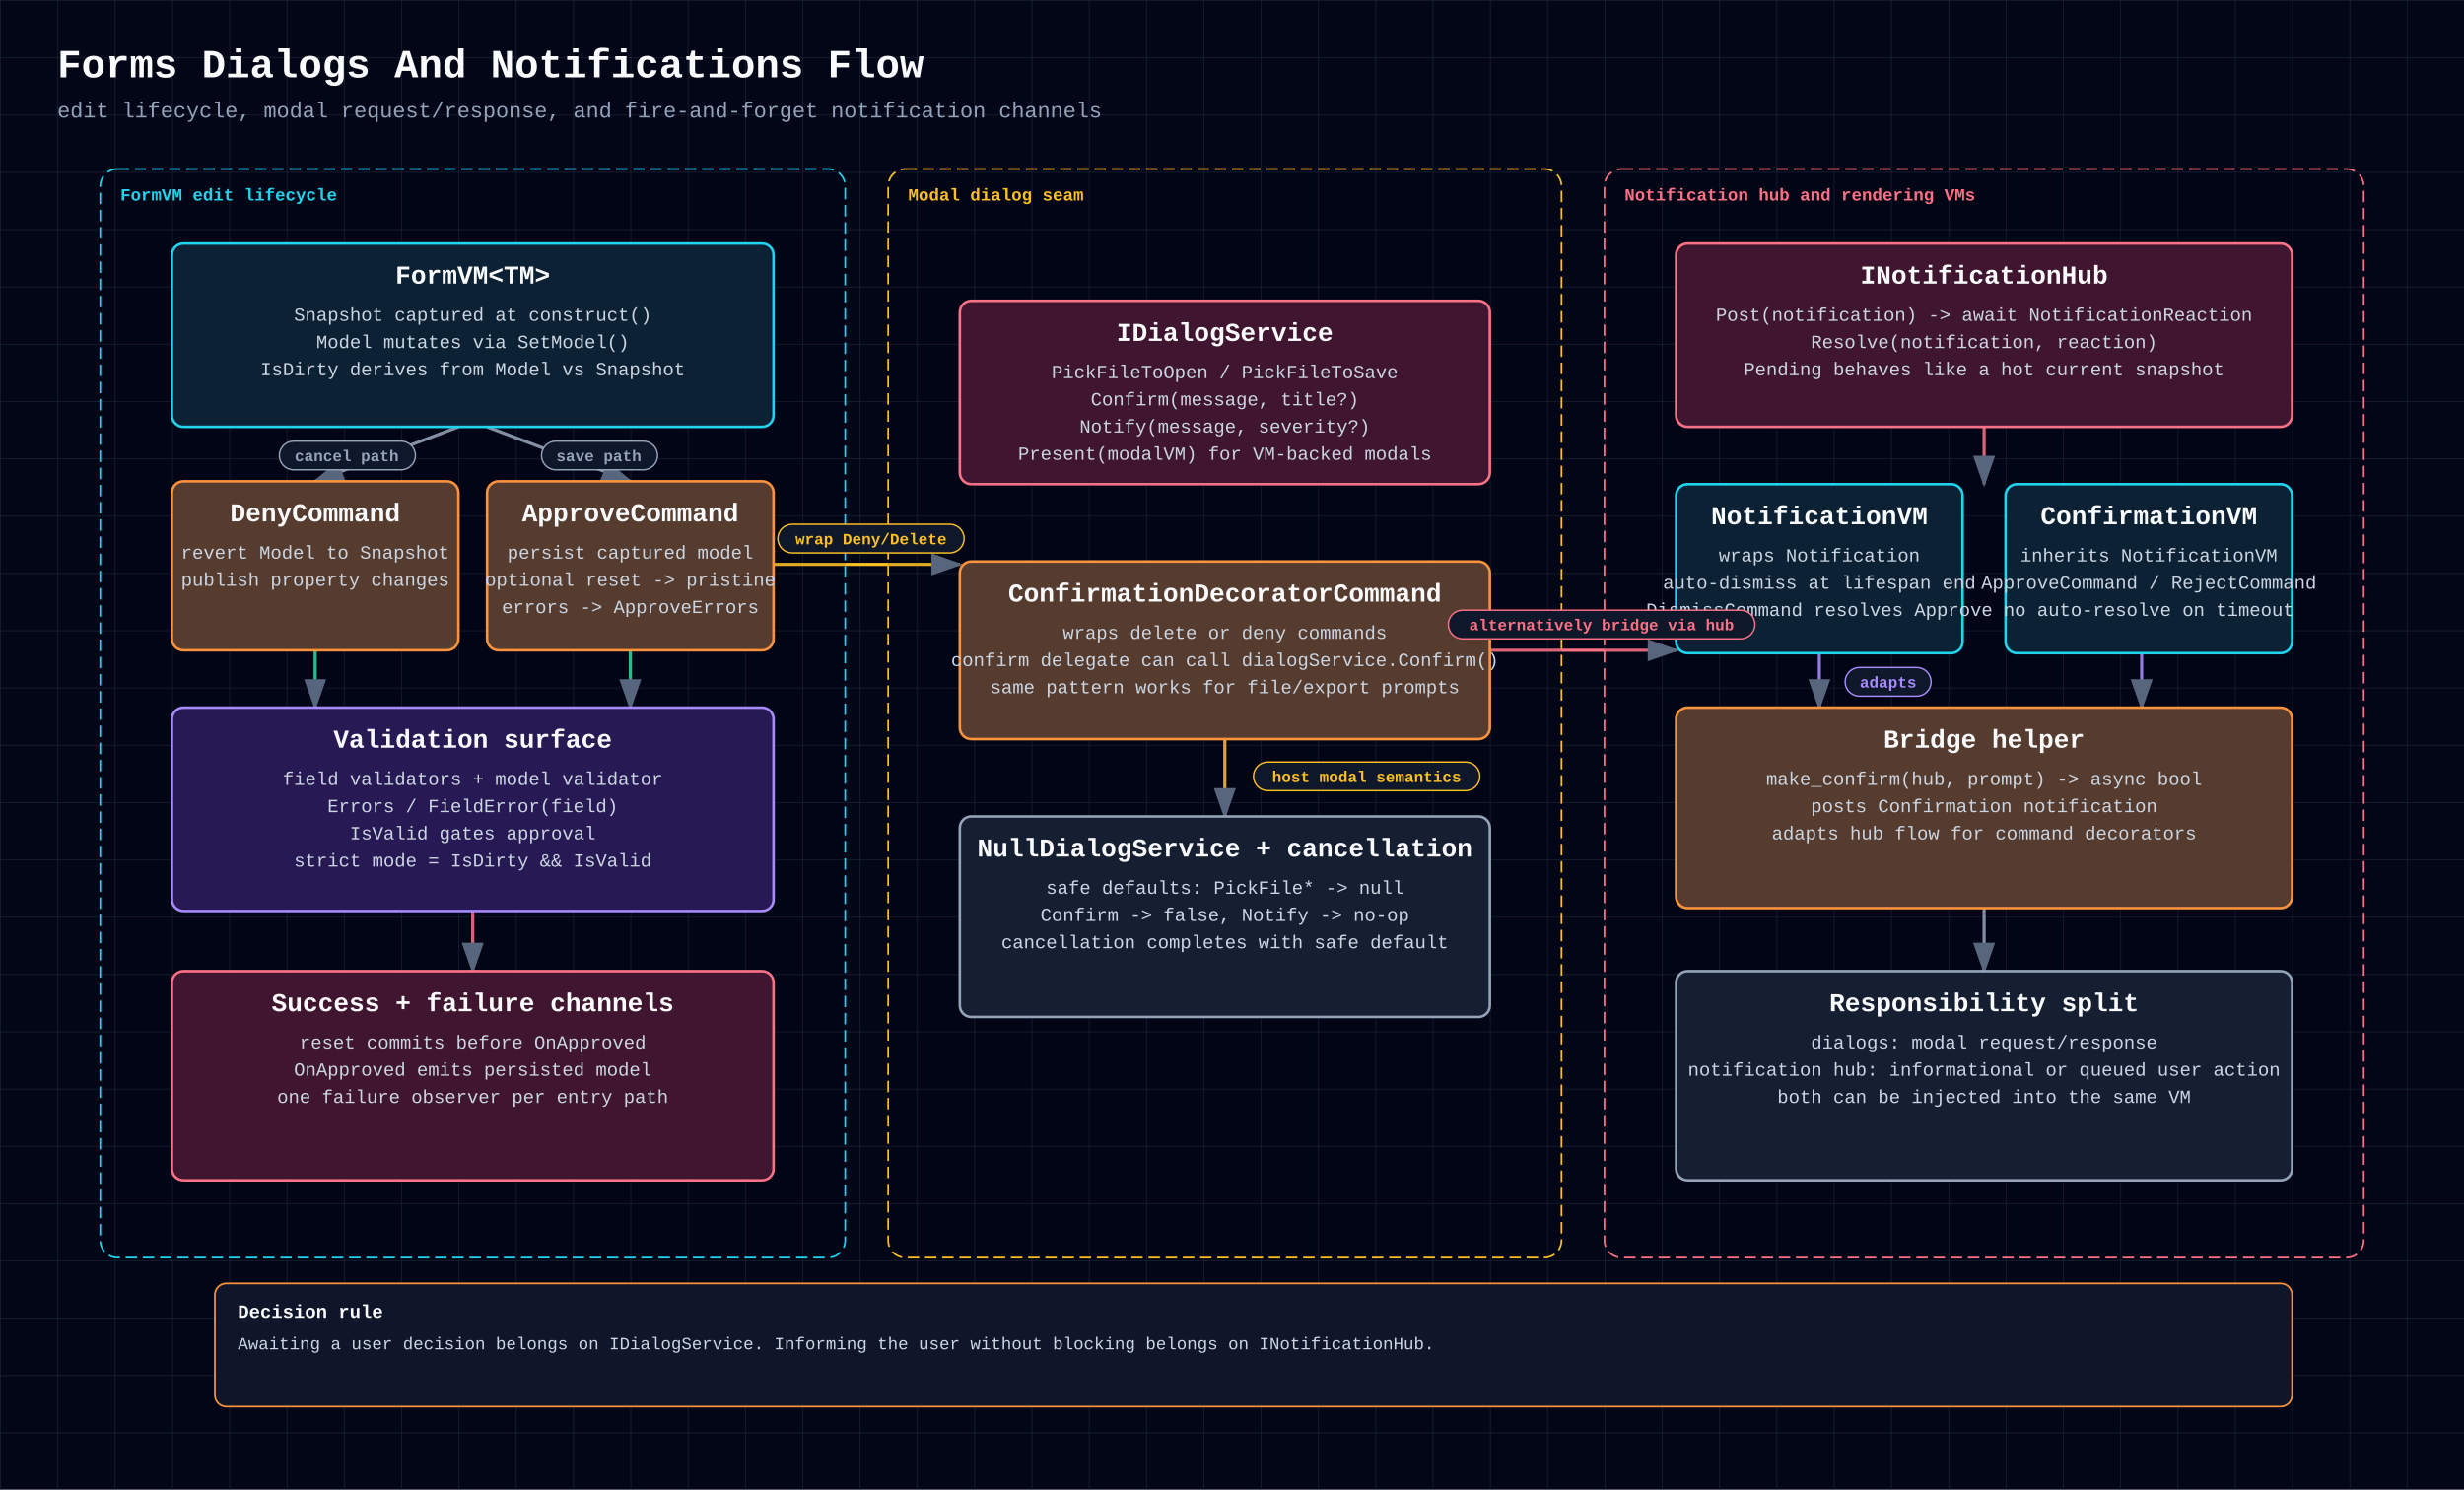
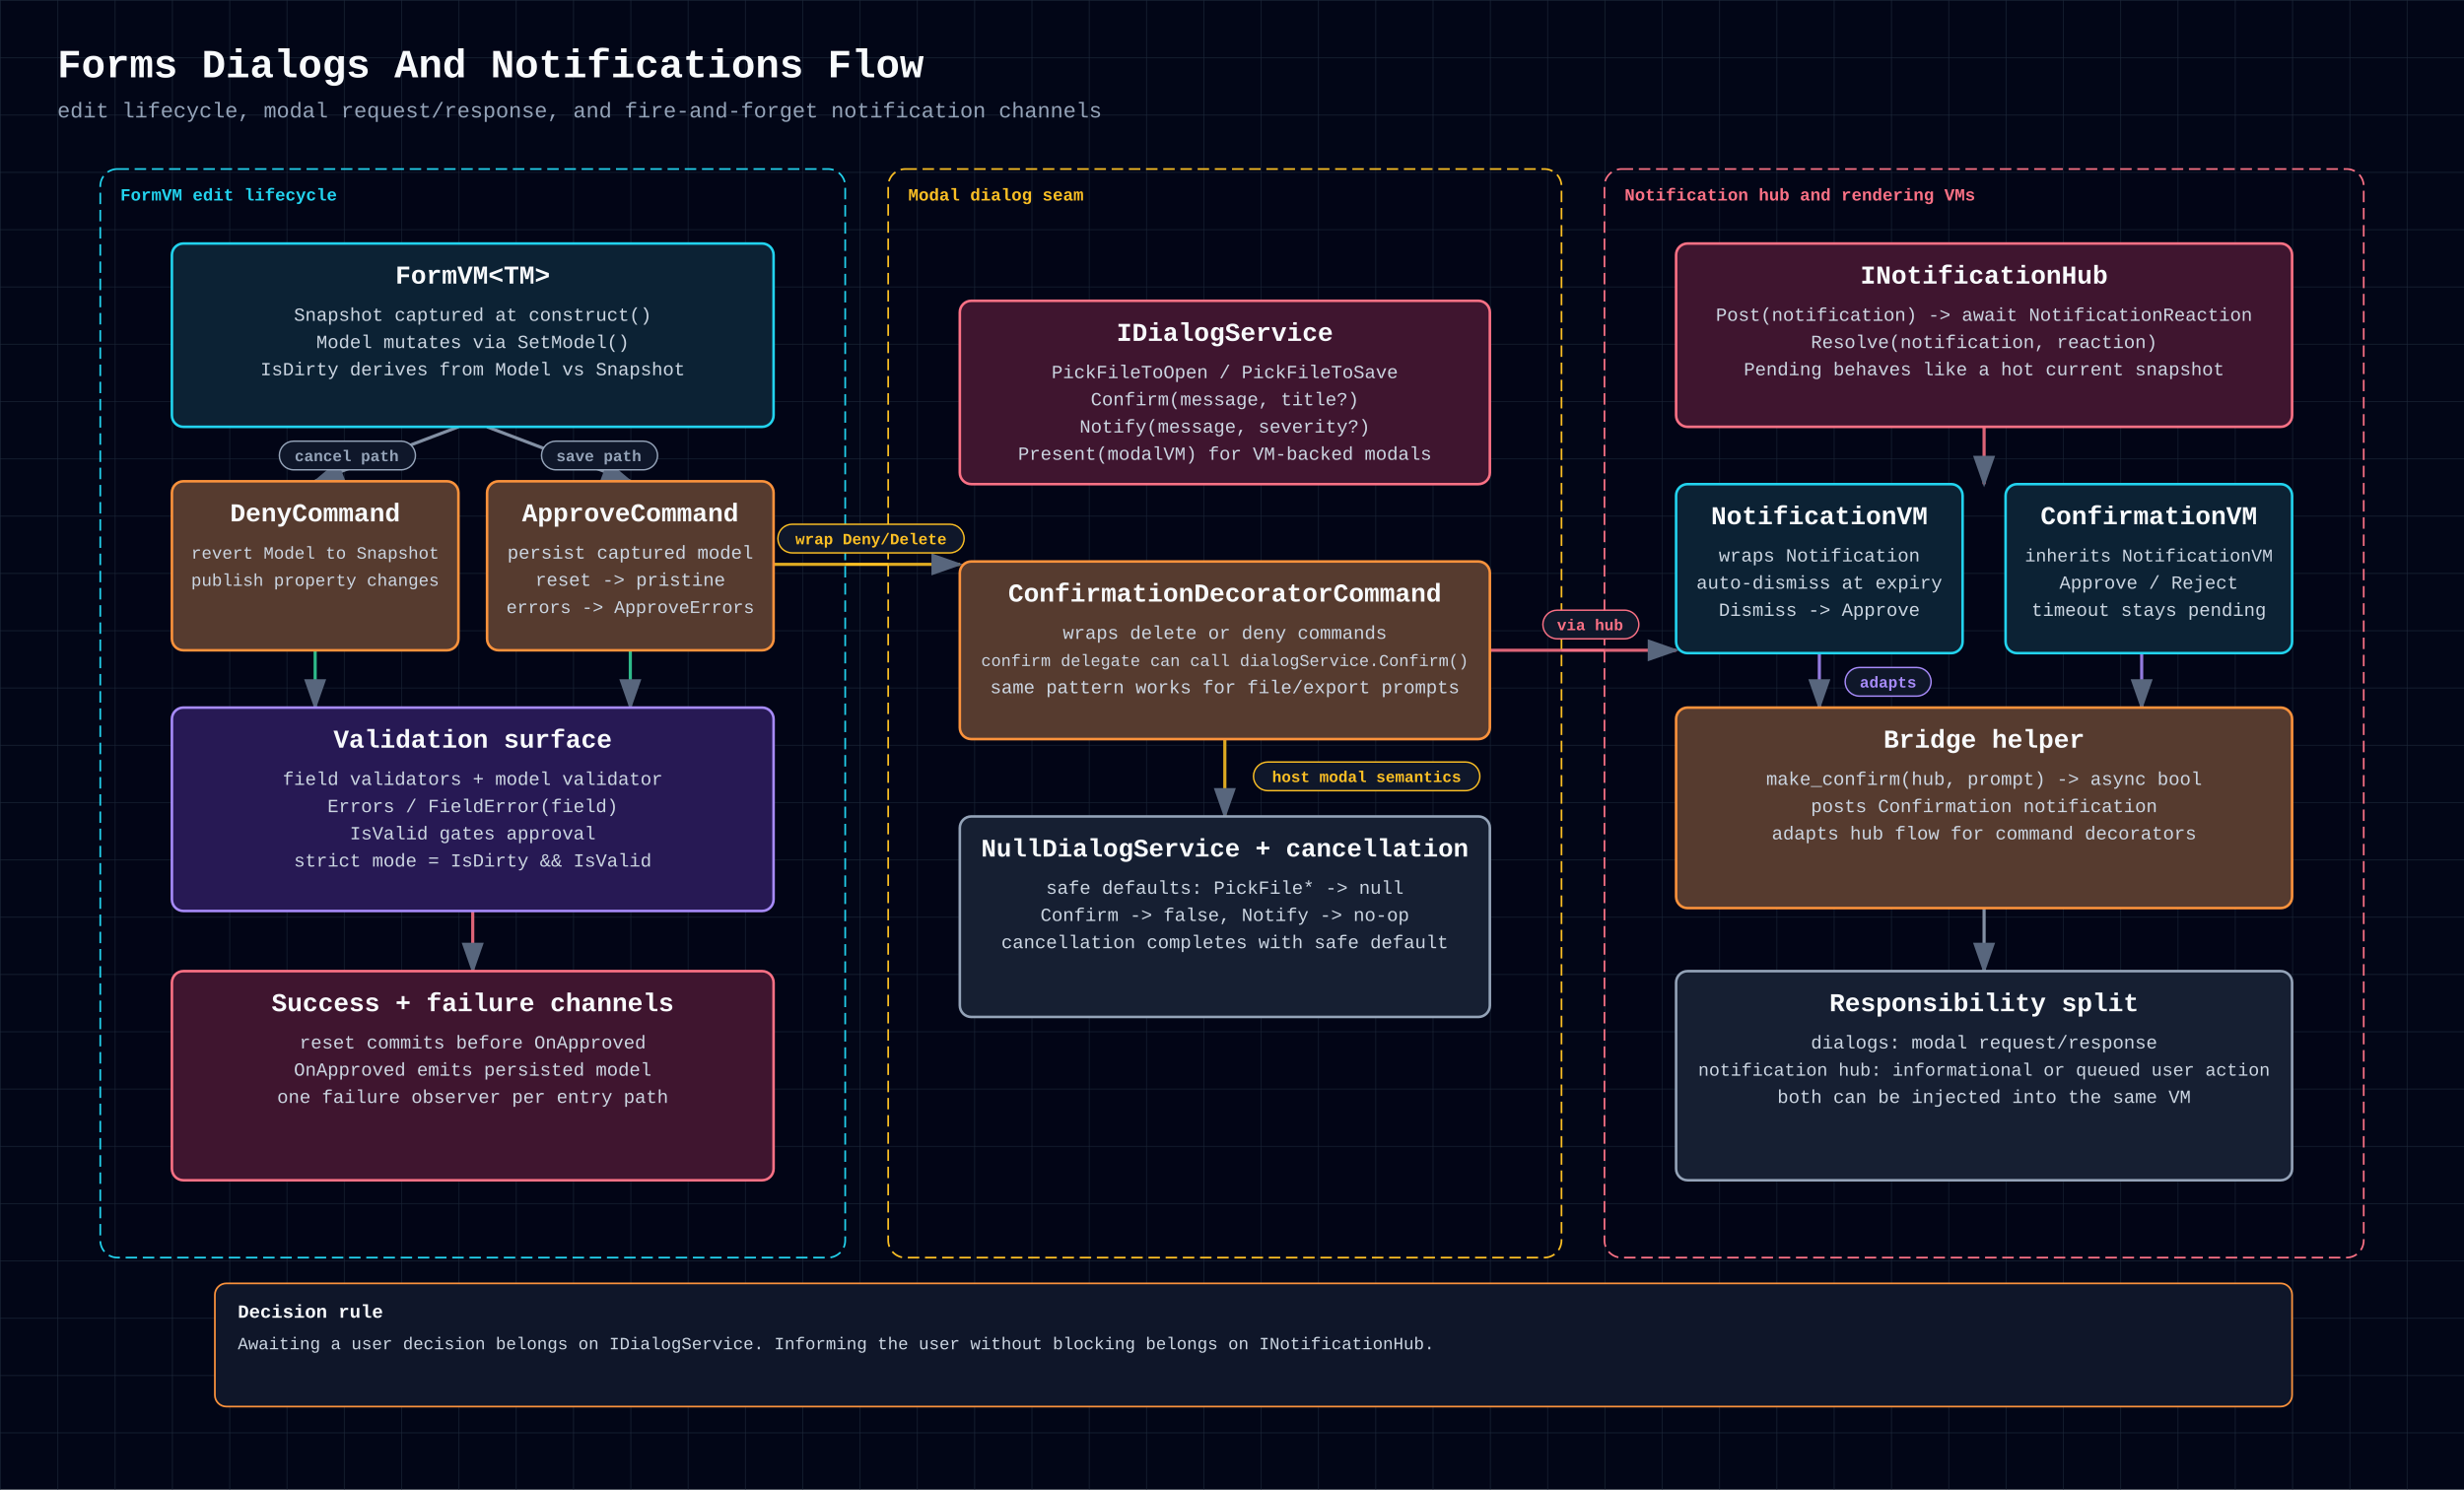
<svg xmlns="http://www.w3.org/2000/svg" width="1720" height="1040" viewBox="0 0 1720 1040" style="font-family: 'JetBrains Mono', ui-monospace, SFMono-Regular, Menlo, Monaco, Consolas, 'Liberation Mono', 'Courier New', monospace;">
  <defs>
    <style>
      text { font-family: 'JetBrains Mono', ui-monospace, SFMono-Regular, Menlo, Monaco, Consolas, 'Liberation Mono', 'Courier New', monospace; }
    </style>
    <pattern id="grid" width="40" height="40" patternUnits="userSpaceOnUse">
      <path d="M 40 0 L 0 0 0 40" fill="none" stroke="#1e293b" stroke-width="0.8" />
    </pattern>
    <marker id="arrowhead" markerWidth="10" markerHeight="7" refX="9" refY="3.5" orient="auto">
      <polygon points="0 0, 10 3.5, 0 7" fill="#64748b" />
    </marker>
  </defs>
  <rect width="100%" height="100%" fill="#020617" />
  <rect width="100%" height="100%" fill="url(#grid)" />
  <text x="40" y="54" fill="#f8fafc" font-size="28" font-weight="700" text-anchor="start">Forms Dialogs And Notifications Flow</text>
  <text x="40" y="82" fill="#94a3b8" font-size="15" font-weight="400" text-anchor="start">edit lifecycle, modal request/response, and fire-and-forget notification channels</text>
  <polyline points="320,298 220,336" fill="none" stroke="#94a3b8" stroke-width="2.2" marker-end="url(#arrowhead)" />
  <polyline points="340,298 440,336" fill="none" stroke="#94a3b8" stroke-width="2.2" marker-end="url(#arrowhead)" />
  <polyline points="220,454 220,494" fill="none" stroke="#34d399" stroke-width="2.2" marker-end="url(#arrowhead)" />
  <polyline points="440,454 440,494" fill="none" stroke="#34d399" stroke-width="2.2" marker-end="url(#arrowhead)" />
  <polyline points="330,636 330,678" fill="none" stroke="#fb7185" stroke-width="2.2" marker-end="url(#arrowhead)" />
  <polyline points="540,394 670,394" fill="none" stroke="#fbbf24" stroke-width="2.2" marker-end="url(#arrowhead)" />
  <polyline points="855,516 855,570" fill="none" stroke="#fbbf24" stroke-width="2.2" marker-end="url(#arrowhead)" />
  <polyline points="1040,454 1170,454" fill="none" stroke="#fb7185" stroke-width="2.2" marker-end="url(#arrowhead)" />
  <polyline points="1385,298 1385,338" fill="none" stroke="#fb7185" stroke-width="2.2" marker-end="url(#arrowhead)" />
  <polyline points="1270,456 1270,494" fill="none" stroke="#a78bfa" stroke-width="2.2" marker-end="url(#arrowhead)" />
  <polyline points="1495,456 1495,494" fill="none" stroke="#a78bfa" stroke-width="2.2" marker-end="url(#arrowhead)" />
  <polyline points="1385,634 1385,678" fill="none" stroke="#94a3b8" stroke-width="2.2" marker-end="url(#arrowhead)" />
  <rect x="70" y="118" width="520" height="760" rx="12" fill="rgba(2, 6, 23, 0.12)" stroke="#22d3ee" stroke-width="1.2" stroke-dasharray="8 4" />
  <text x="84" y="140" fill="#22d3ee" font-size="12" font-weight="700" text-anchor="start">FormVM edit lifecycle</text>
  <rect x="620" y="118" width="470" height="760" rx="12" fill="rgba(2, 6, 23, 0.12)" stroke="#fbbf24" stroke-width="1.2" stroke-dasharray="8 4" />
  <text x="634" y="140" fill="#fbbf24" font-size="12" font-weight="700" text-anchor="start">Modal dialog seam</text>
  <rect x="1120" y="118" width="530" height="760" rx="12" fill="rgba(2, 6, 23, 0.12)" stroke="#fb7185" stroke-width="1.2" stroke-dasharray="8 4" />
  <text x="1134" y="140" fill="#fb7185" font-size="12" font-weight="700" text-anchor="start">Notification hub and rendering VMs</text>
  <rect x="120" y="170" width="420" height="128" rx="8" fill="#0f172a" />
  <rect x="120" y="170" width="420" height="128" rx="8" fill="rgba(8, 51, 68, 0.4)" stroke="#22d3ee" stroke-width="1.8" />
  <text x="330" y="198" fill="#f8fafc" font-size="18" font-weight="700" text-anchor="middle">FormVM&lt;TM&gt;</text>
  <text x="330" y="224" fill="#cbd5e1" font-size="13" font-weight="400" text-anchor="middle">Snapshot captured at construct()</text>
  <text x="330" y="243" fill="#cbd5e1" font-size="13" font-weight="400" text-anchor="middle">Model mutates via SetModel()</text>
  <text x="330" y="262" fill="#cbd5e1" font-size="13" font-weight="400" text-anchor="middle">IsDirty derives from Model vs Snapshot</text>
  <rect x="120" y="336" width="200" height="118" rx="8" fill="#0f172a" />
  <rect x="120" y="336" width="200" height="118" rx="8" fill="rgba(251, 146, 60, 0.3)" stroke="#fb923c" stroke-width="1.8" />
  <text x="220" y="364" fill="#f8fafc" font-size="18" font-weight="700" text-anchor="middle">DenyCommand</text>
-   <text x="220" y="390" fill="#cbd5e1" font-size="13" font-weight="400" text-anchor="middle">revert Model to Snapshot</text>
-   <text x="220" y="409" fill="#cbd5e1" font-size="13" font-weight="400" text-anchor="middle">publish property changes</text>
+   <text x="220" y="390" fill="#cbd5e1" font-size="12.02" font-weight="400" text-anchor="middle">revert Model to Snapshot</text>
+   <text x="220" y="409" fill="#cbd5e1" font-size="12.02" font-weight="400" text-anchor="middle">publish property changes</text>
  <rect x="340" y="336" width="200" height="118" rx="8" fill="#0f172a" />
  <rect x="340" y="336" width="200" height="118" rx="8" fill="rgba(251, 146, 60, 0.3)" stroke="#fb923c" stroke-width="1.8" />
  <text x="440" y="364" fill="#f8fafc" font-size="18" font-weight="700" text-anchor="middle">ApproveCommand</text>
  <text x="440" y="390" fill="#cbd5e1" font-size="13" font-weight="400" text-anchor="middle">persist captured model</text>
-   <text x="440" y="409" fill="#cbd5e1" font-size="13" font-weight="400" text-anchor="middle">optional reset -&gt; pristine</text>
-   <text x="440" y="428" fill="#cbd5e1" font-size="13" font-weight="400" text-anchor="middle">errors -&gt; ApproveErrors</text>
+   <text x="440" y="409" fill="#cbd5e1" font-size="13" font-weight="400" text-anchor="middle">reset -&gt; pristine</text>
+   <text x="440" y="428" fill="#cbd5e1" font-size="12.54" font-weight="400" text-anchor="middle">errors -&gt; ApproveErrors</text>
  <rect x="120" y="494" width="420" height="142" rx="8" fill="#0f172a" />
  <rect x="120" y="494" width="420" height="142" rx="8" fill="rgba(76, 29, 149, 0.4)" stroke="#a78bfa" stroke-width="1.8" />
  <text x="330" y="522" fill="#f8fafc" font-size="18" font-weight="700" text-anchor="middle">Validation surface</text>
  <text x="330" y="548" fill="#cbd5e1" font-size="13" font-weight="400" text-anchor="middle">field validators + model validator</text>
  <text x="330" y="567" fill="#cbd5e1" font-size="13" font-weight="400" text-anchor="middle">Errors / FieldError(field)</text>
  <text x="330" y="586" fill="#cbd5e1" font-size="13" font-weight="400" text-anchor="middle">IsValid gates approval</text>
  <text x="330" y="605" fill="#cbd5e1" font-size="13" font-weight="400" text-anchor="middle">strict mode = IsDirty &amp;&amp; IsValid</text>
  <rect x="120" y="678" width="420" height="146" rx="8" fill="#0f172a" />
  <rect x="120" y="678" width="420" height="146" rx="8" fill="rgba(136, 19, 55, 0.4)" stroke="#fb7185" stroke-width="1.8" />
  <text x="330" y="706" fill="#f8fafc" font-size="18" font-weight="700" text-anchor="middle">Success + failure channels</text>
  <text x="330" y="732" fill="#cbd5e1" font-size="13" font-weight="400" text-anchor="middle">reset commits before OnApproved</text>
  <text x="330" y="751" fill="#cbd5e1" font-size="13" font-weight="400" text-anchor="middle">OnApproved emits persisted model</text>
  <text x="330" y="770" fill="#cbd5e1" font-size="13" font-weight="400" text-anchor="middle">one failure observer per entry path</text>
  <rect x="670" y="210" width="370" height="128" rx="8" fill="#0f172a" />
  <rect x="670" y="210" width="370" height="128" rx="8" fill="rgba(136, 19, 55, 0.4)" stroke="#fb7185" stroke-width="1.8" />
  <text x="855" y="238" fill="#f8fafc" font-size="18" font-weight="700" text-anchor="middle">IDialogService</text>
  <text x="855" y="264" fill="#cbd5e1" font-size="13" font-weight="400" text-anchor="middle">PickFileToOpen / PickFileToSave</text>
  <text x="855" y="283" fill="#cbd5e1" font-size="13" font-weight="400" text-anchor="middle">Confirm(message, title?)</text>
  <text x="855" y="302" fill="#cbd5e1" font-size="13" font-weight="400" text-anchor="middle">Notify(message, severity?)</text>
  <text x="855" y="321" fill="#cbd5e1" font-size="13" font-weight="400" text-anchor="middle">Present(modalVM) for VM-backed modals</text>
  <rect x="670" y="392" width="370" height="124" rx="8" fill="#0f172a" />
  <rect x="670" y="392" width="370" height="124" rx="8" fill="rgba(251, 146, 60, 0.3)" stroke="#fb923c" stroke-width="1.8" />
  <text x="855" y="420" fill="#f8fafc" font-size="18" font-weight="700" text-anchor="middle">ConfirmationDecoratorCommand</text>
  <text x="855" y="446" fill="#cbd5e1" font-size="13" font-weight="400" text-anchor="middle">wraps delete or deny commands</text>
-   <text x="855" y="465" fill="#cbd5e1" font-size="13" font-weight="400" text-anchor="middle">confirm delegate can call dialogService.Confirm()</text>
+   <text x="855" y="465" fill="#cbd5e1" font-size="11.57" font-weight="400" text-anchor="middle">confirm delegate can call dialogService.Confirm()</text>
  <text x="855" y="484" fill="#cbd5e1" font-size="13" font-weight="400" text-anchor="middle">same pattern works for file/export prompts</text>
  <rect x="670" y="570" width="370" height="140" rx="8" fill="#0f172a" />
  <rect x="670" y="570" width="370" height="140" rx="8" fill="rgba(30, 41, 59, 0.5)" stroke="#94a3b8" stroke-width="1.8" />
-   <text x="855" y="598" fill="#f8fafc" font-size="18" font-weight="700" text-anchor="middle">NullDialogService + cancellation</text>
+   <text x="855" y="598" fill="#f8fafc" font-size="17.72" font-weight="700" text-anchor="middle">NullDialogService + cancellation</text>
  <text x="855" y="624" fill="#cbd5e1" font-size="13" font-weight="400" text-anchor="middle">safe defaults: PickFile* -&gt; null</text>
  <text x="855" y="643" fill="#cbd5e1" font-size="13" font-weight="400" text-anchor="middle">Confirm -&gt; false, Notify -&gt; no-op</text>
  <text x="855" y="662" fill="#cbd5e1" font-size="13" font-weight="400" text-anchor="middle">cancellation completes with safe default</text>
  <rect x="1170" y="170" width="430" height="128" rx="8" fill="#0f172a" />
  <rect x="1170" y="170" width="430" height="128" rx="8" fill="rgba(136, 19, 55, 0.4)" stroke="#fb7185" stroke-width="1.8" />
  <text x="1385" y="198" fill="#f8fafc" font-size="18" font-weight="700" text-anchor="middle">INotificationHub</text>
  <text x="1385" y="224" fill="#cbd5e1" font-size="13" font-weight="400" text-anchor="middle">Post(notification) -&gt; await NotificationReaction</text>
  <text x="1385" y="243" fill="#cbd5e1" font-size="13" font-weight="400" text-anchor="middle">Resolve(notification, reaction)</text>
  <text x="1385" y="262" fill="#cbd5e1" font-size="13" font-weight="400" text-anchor="middle">Pending behaves like a hot current snapshot</text>
  <rect x="1170" y="338" width="200" height="118" rx="8" fill="#0f172a" />
  <rect x="1170" y="338" width="200" height="118" rx="8" fill="rgba(8, 51, 68, 0.4)" stroke="#22d3ee" stroke-width="1.8" />
  <text x="1270" y="366" fill="#f8fafc" font-size="18" font-weight="700" text-anchor="middle">NotificationVM</text>
  <text x="1270" y="392" fill="#cbd5e1" font-size="13" font-weight="400" text-anchor="middle">wraps Notification</text>
-   <text x="1270" y="411" fill="#cbd5e1" font-size="13" font-weight="400" text-anchor="middle">auto-dismiss at lifespan end</text>
-   <text x="1270" y="430" fill="#cbd5e1" font-size="13" font-weight="400" text-anchor="middle">DismissCommand resolves Approve</text>
+   <text x="1270" y="411" fill="#cbd5e1" font-size="13" font-weight="400" text-anchor="middle">auto-dismiss at expiry</text>
+   <text x="1270" y="430" fill="#cbd5e1" font-size="13" font-weight="400" text-anchor="middle">Dismiss -&gt; Approve</text>
  <rect x="1400" y="338" width="200" height="118" rx="8" fill="#0f172a" />
  <rect x="1400" y="338" width="200" height="118" rx="8" fill="rgba(8, 51, 68, 0.4)" stroke="#22d3ee" stroke-width="1.8" />
  <text x="1500" y="366" fill="#f8fafc" font-size="18" font-weight="700" text-anchor="middle">ConfirmationVM</text>
-   <text x="1500" y="392" fill="#cbd5e1" font-size="13" font-weight="400" text-anchor="middle">inherits NotificationVM</text>
-   <text x="1500" y="411" fill="#cbd5e1" font-size="13" font-weight="400" text-anchor="middle">ApproveCommand / RejectCommand</text>
-   <text x="1500" y="430" fill="#cbd5e1" font-size="13" font-weight="400" text-anchor="middle">no auto-resolve on timeout</text>
+   <text x="1500" y="392" fill="#cbd5e1" font-size="12.54" font-weight="400" text-anchor="middle">inherits NotificationVM</text>
+   <text x="1500" y="411" fill="#cbd5e1" font-size="13" font-weight="400" text-anchor="middle">Approve / Reject</text>
+   <text x="1500" y="430" fill="#cbd5e1" font-size="13" font-weight="400" text-anchor="middle">timeout stays pending</text>
  <rect x="1170" y="494" width="430" height="140" rx="8" fill="#0f172a" />
  <rect x="1170" y="494" width="430" height="140" rx="8" fill="rgba(251, 146, 60, 0.3)" stroke="#fb923c" stroke-width="1.8" />
  <text x="1385" y="522" fill="#f8fafc" font-size="18" font-weight="700" text-anchor="middle">Bridge helper</text>
  <text x="1385" y="548" fill="#cbd5e1" font-size="13" font-weight="400" text-anchor="middle">make_confirm(hub, prompt) -&gt; async bool</text>
  <text x="1385" y="567" fill="#cbd5e1" font-size="13" font-weight="400" text-anchor="middle">posts Confirmation notification</text>
  <text x="1385" y="586" fill="#cbd5e1" font-size="13" font-weight="400" text-anchor="middle">adapts hub flow for command decorators</text>
  <rect x="1170" y="678" width="430" height="146" rx="8" fill="#0f172a" />
  <rect x="1170" y="678" width="430" height="146" rx="8" fill="rgba(30, 41, 59, 0.5)" stroke="#94a3b8" stroke-width="1.8" />
  <text x="1385" y="706" fill="#f8fafc" font-size="18" font-weight="700" text-anchor="middle">Responsibility split</text>
  <text x="1385" y="732" fill="#cbd5e1" font-size="13" font-weight="400" text-anchor="middle">dialogs: modal request/response</text>
-   <text x="1385" y="751" fill="#cbd5e1" font-size="13" font-weight="400" text-anchor="middle">notification hub: informational or queued user action</text>
+   <text x="1385" y="751" fill="#cbd5e1" font-size="12.55" font-weight="400" text-anchor="middle">notification hub: informational or queued user action</text>
  <text x="1385" y="770" fill="#cbd5e1" font-size="13" font-weight="400" text-anchor="middle">both can be injected into the same VM</text>
  <rect x="150" y="896" width="1450" height="86" rx="8" fill="#0f172a" />
  <rect x="150" y="896" width="1450" height="86" rx="8" fill="rgba(15, 23, 42, 0.94)" stroke="#fb923c" stroke-width="1.2" />
  <text x="166" y="920" fill="#f8fafc" font-size="13" font-weight="700" text-anchor="start">Decision rule</text>
  <text x="166" y="942" fill="#cbd5e1" font-size="12" font-weight="400" text-anchor="start">Awaiting a user decision belongs on IDialogService. Informing the user without blocking belongs on INotificationHub.</text>
  <rect x="195" y="308" width="95" height="20" rx="10" fill="#0f172a" stroke="#94a3b8" stroke-width="1" />
  <text x="242" y="322" fill="#94a3b8" font-size="11" font-weight="700" text-anchor="middle">cancel path</text>
  <rect x="378" y="308" width="81" height="20" rx="10" fill="#0f172a" stroke="#94a3b8" stroke-width="1" />
  <text x="418" y="322" fill="#94a3b8" font-size="11" font-weight="700" text-anchor="middle">save path</text>
  <rect x="543" y="366" width="130" height="20" rx="10" fill="#0f172a" stroke="#fbbf24" stroke-width="1" />
  <text x="608" y="380" fill="#fbbf24" font-size="11" font-weight="700" text-anchor="middle">wrap Deny/Delete</text>
  <rect x="875" y="532" width="158" height="20" rx="10" fill="#0f172a" stroke="#fbbf24" stroke-width="1" />
  <text x="954" y="546" fill="#fbbf24" font-size="11" font-weight="700" text-anchor="middle">host modal semantics</text>
-   <rect x="1011" y="426" width="214" height="20" rx="10" fill="#0f172a" stroke="#fb7185" stroke-width="1" />
-   <text x="1118" y="440" fill="#fb7185" font-size="11" font-weight="700" text-anchor="middle">alternatively bridge via hub</text>
+   <rect x="1077" y="426" width="67" height="20" rx="10" fill="#0f172a" stroke="#fb7185" stroke-width="1" />
+   <text x="1110" y="440" fill="#fb7185" font-size="11" font-weight="700" text-anchor="middle">via hub</text>
  <rect x="1288" y="466" width="60" height="20" rx="10" fill="#0f172a" stroke="#a78bfa" stroke-width="1" />
  <text x="1318" y="480" fill="#a78bfa" font-size="11" font-weight="700" text-anchor="middle">adapts</text>
</svg>
